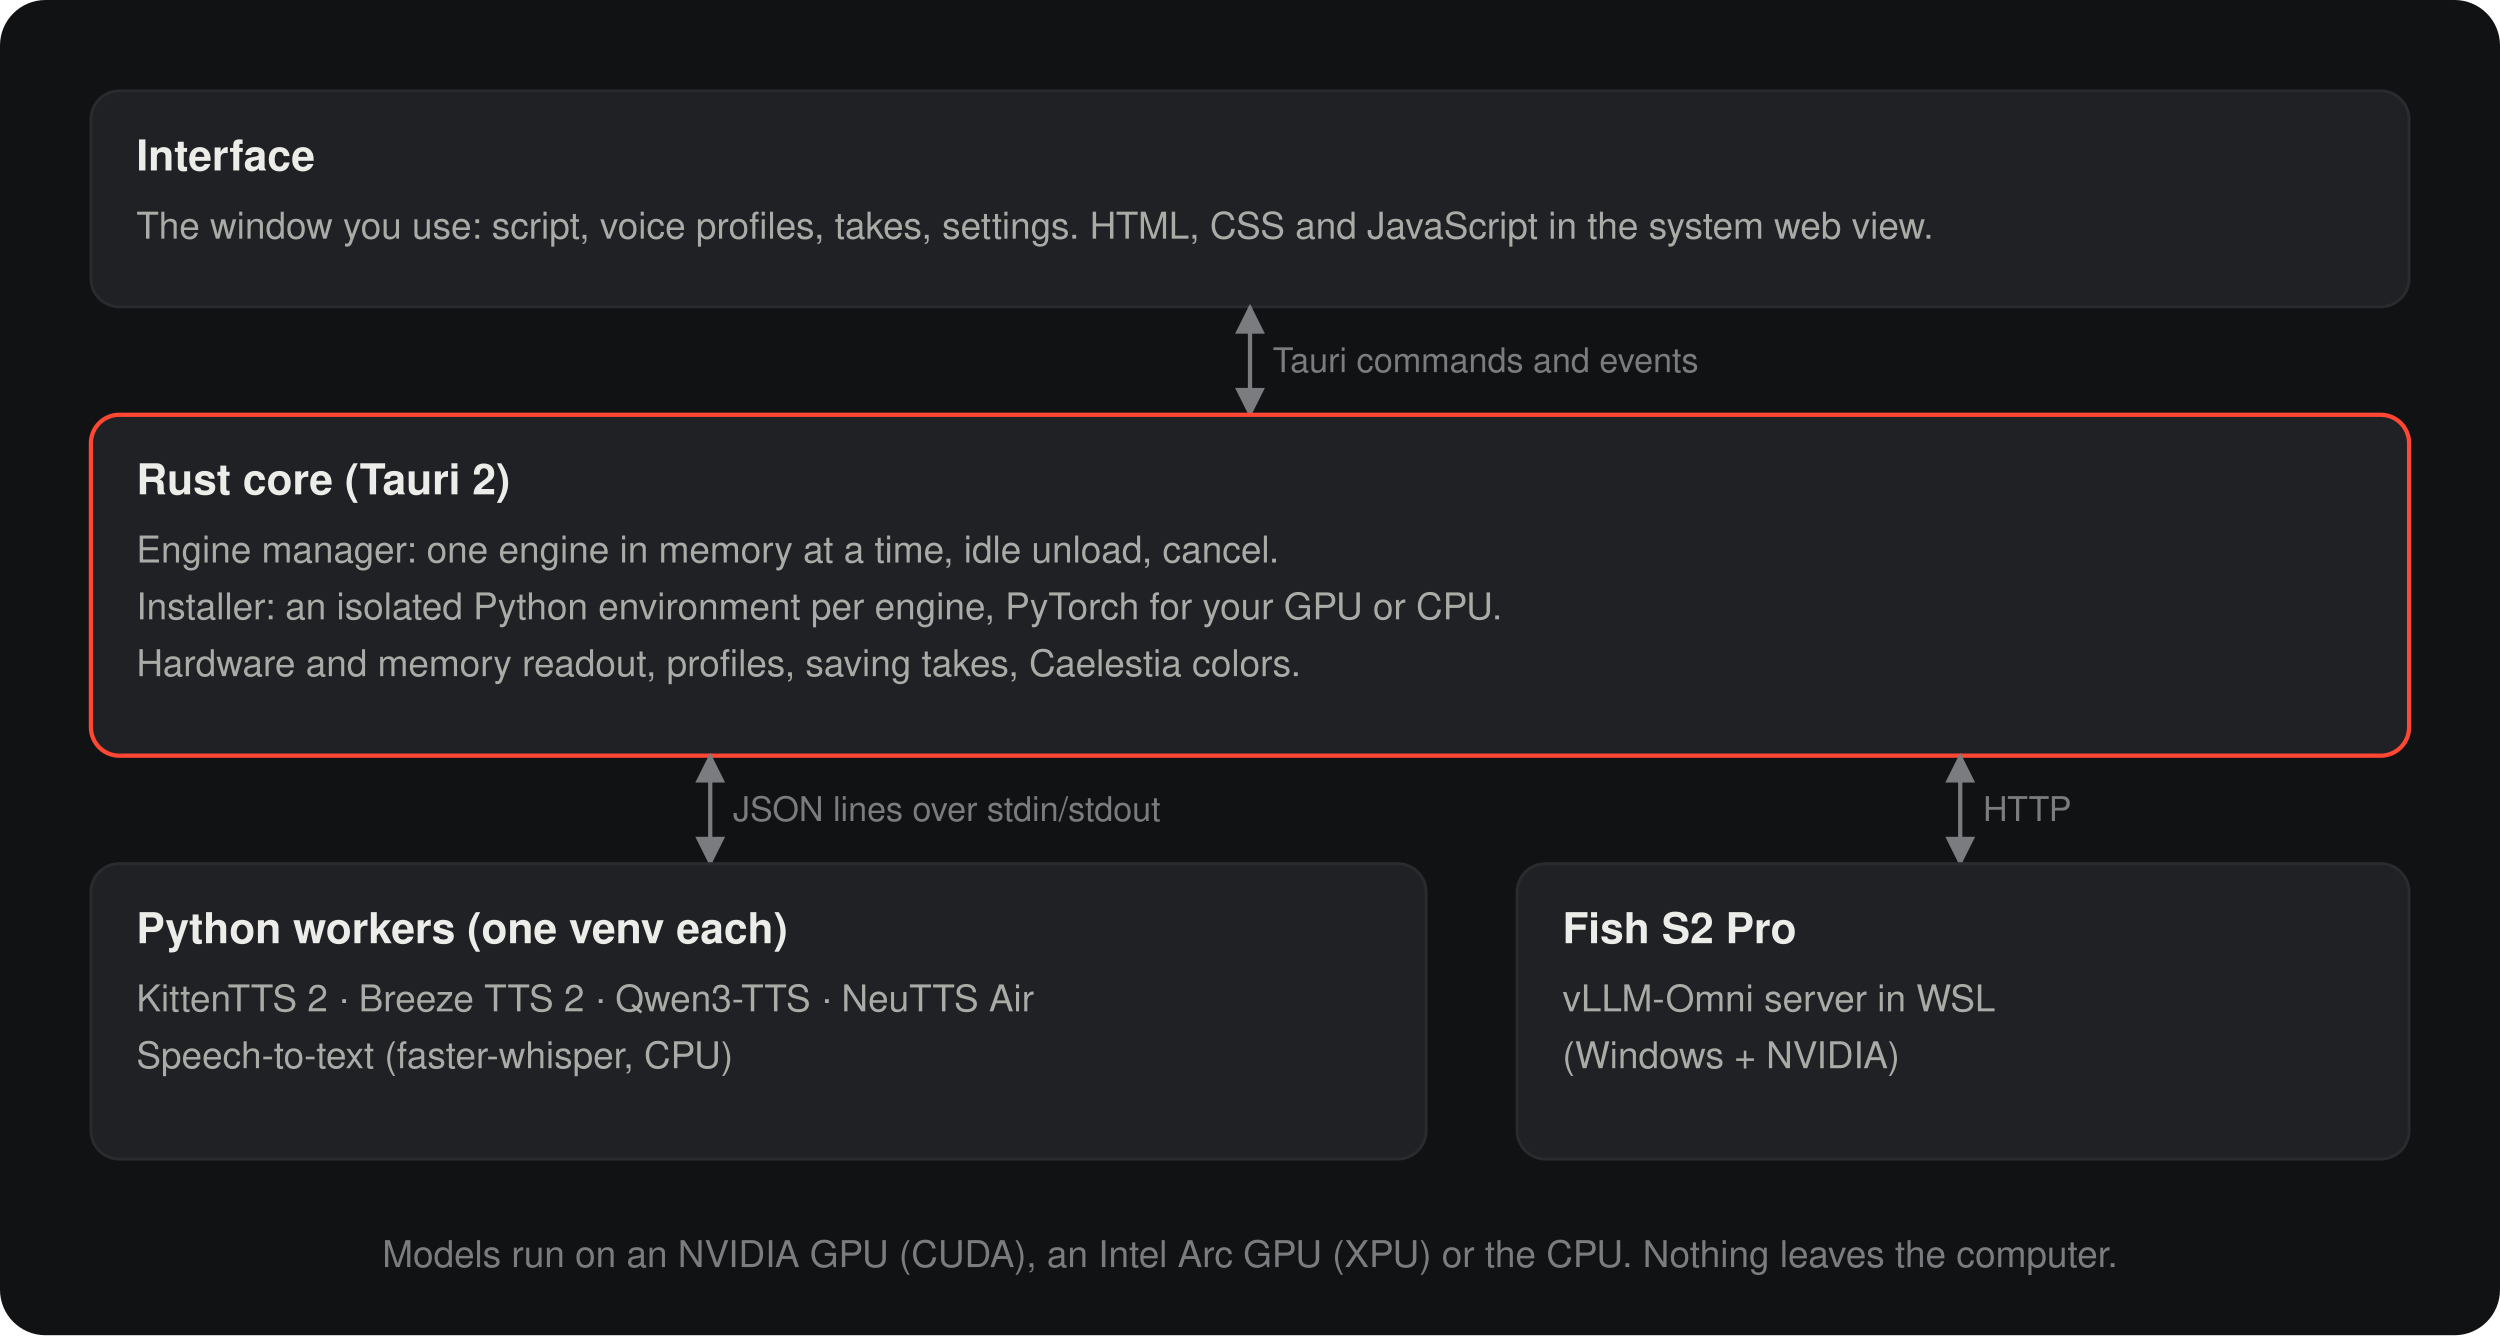
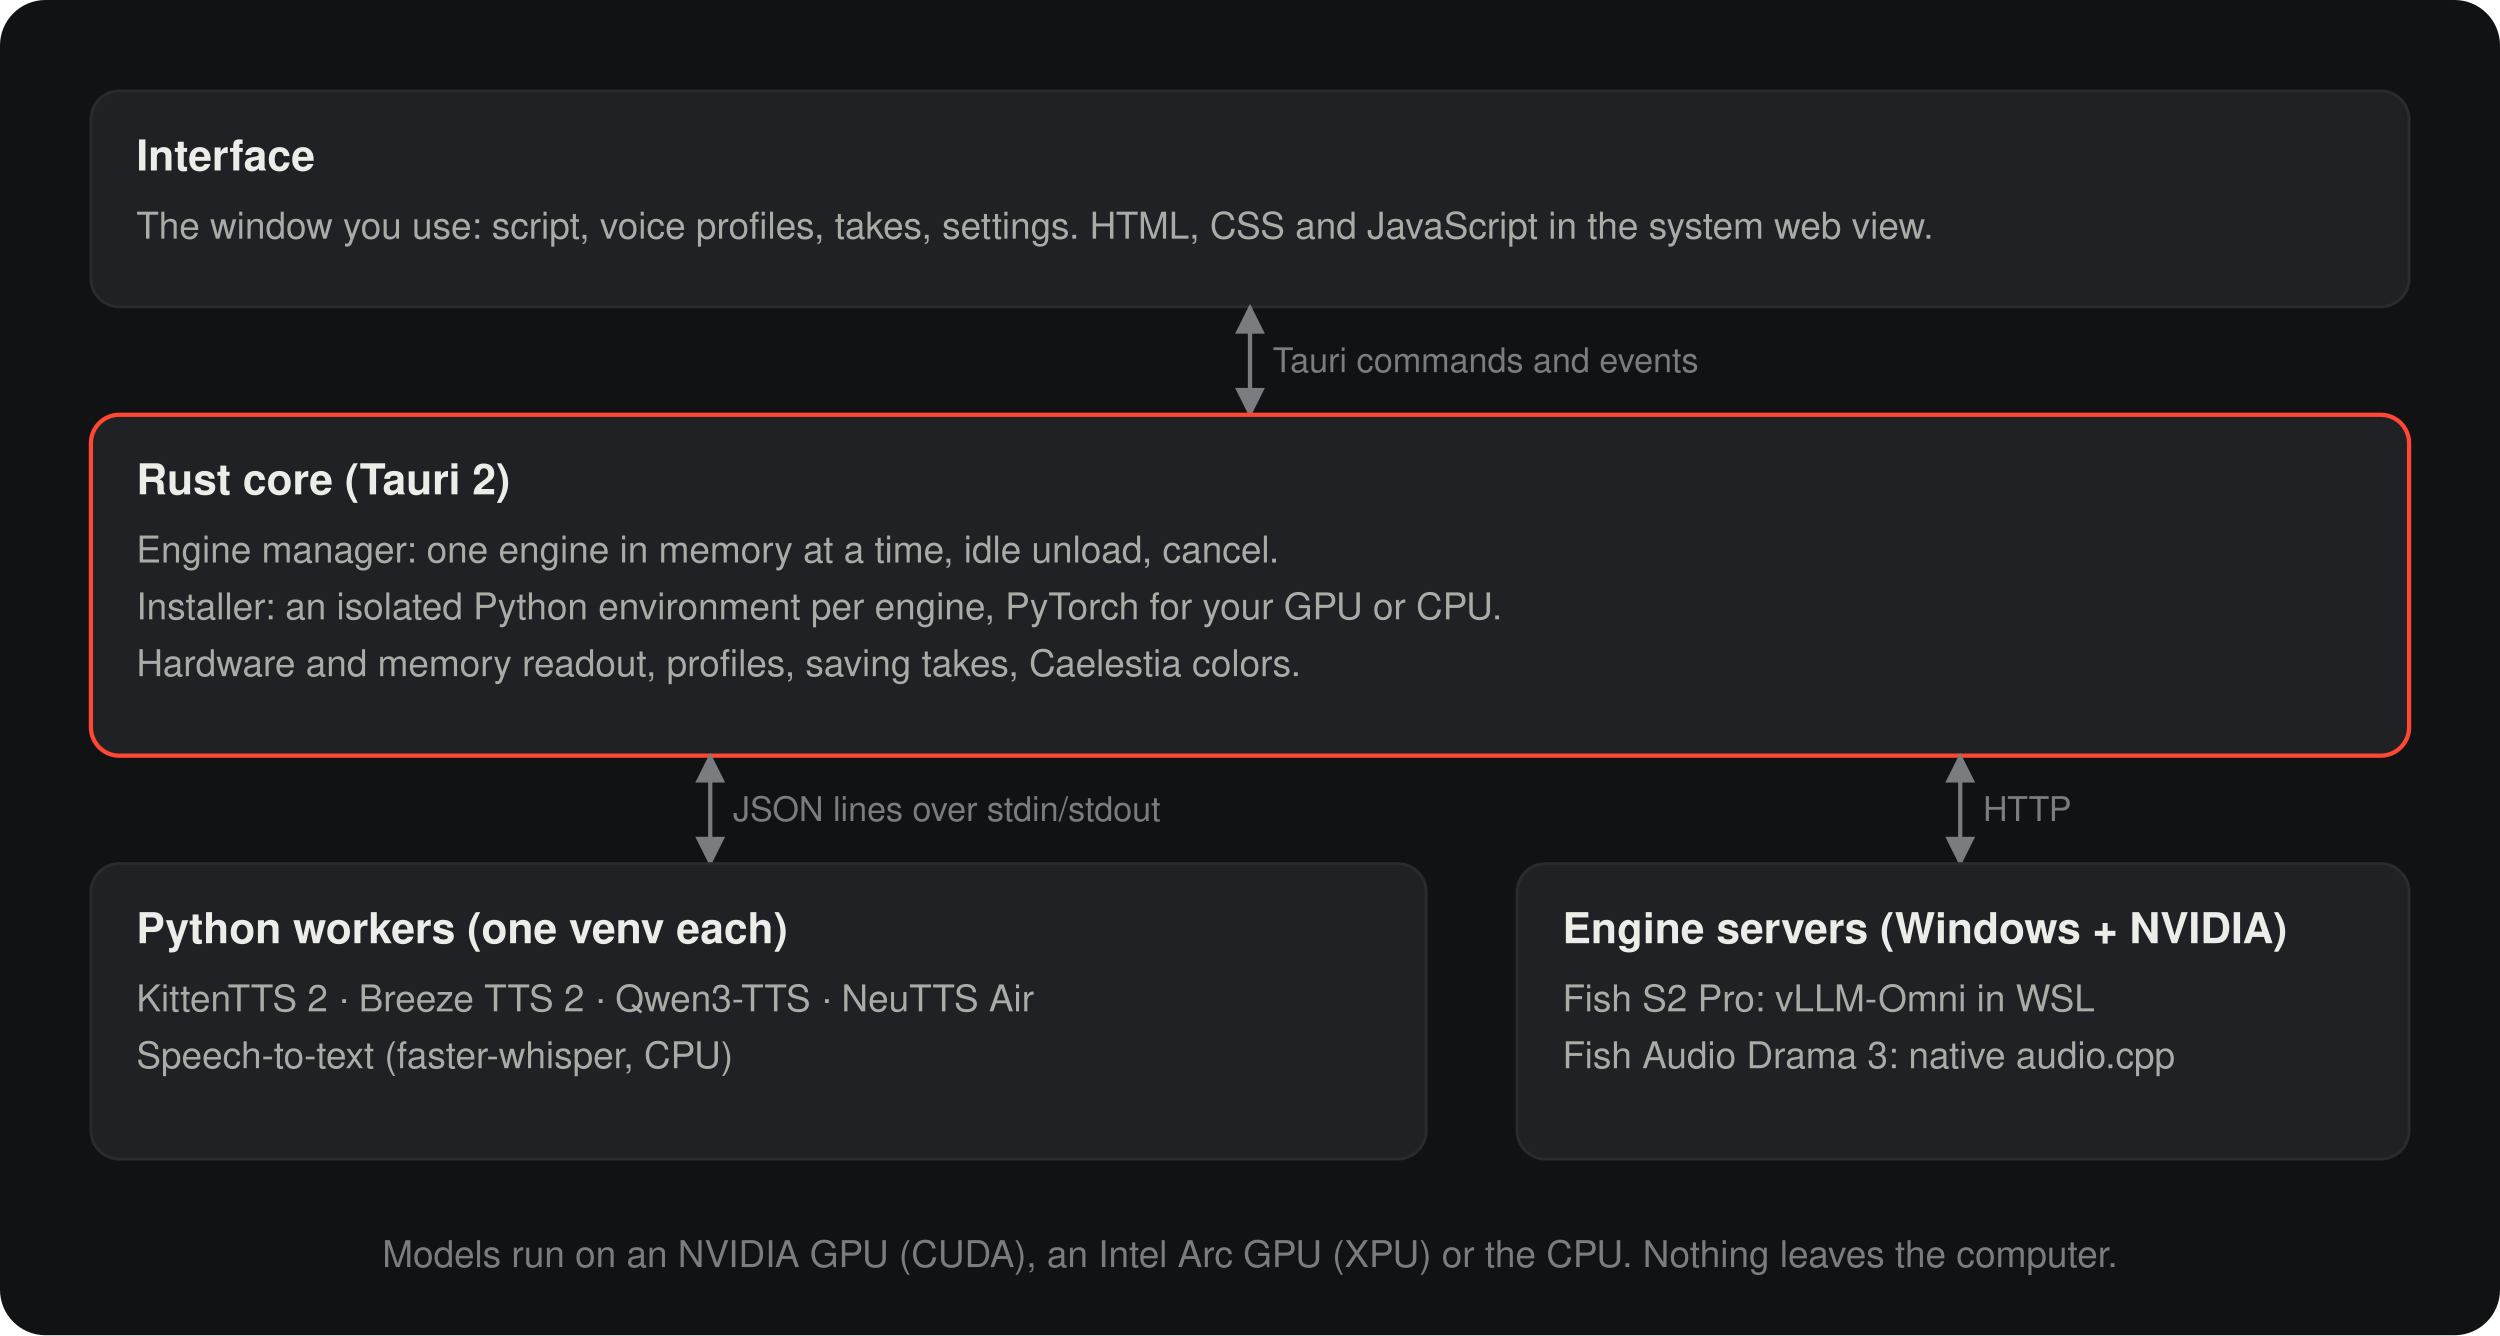
<svg xmlns="http://www.w3.org/2000/svg" viewBox="0 0 880 470" width="880" height="470" role="img" aria-label="How Mimic works" font-family="'IBM Plex Sans', -apple-system, 'Segoe UI', Helvetica, Arial, sans-serif">
  <defs>
    <marker id="a" viewBox="0 0 10 10" refX="9" refY="5" markerWidth="7" markerHeight="7" orient="auto-start-reverse">
      <path d="M0,0 L10,5 L0,10 z" fill="#7A7C7F" />
    </marker>
  </defs>
  <rect width="880" height="470" rx="16" fill="#111213" />
  <rect x="32" y="32" width="816" height="76" rx="10" fill="#202124" stroke="#2A2B2F" stroke-width="1" />
  <text x="48" y="60" font-size="15" font-weight="600" fill="#ECEDE9">Interface</text>
  <text x="48" y="84" font-size="13" fill="#A9ABA6">The window you use: script, voice profiles, takes, settings. HTML, CSS and JavaScript in the system web view.</text>
  <line x1="440" y1="108" x2="440" y2="146" stroke="#7A7C7F" stroke-width="1.5" marker-end="url(#a)" marker-start="url(#a)" />
  <text x="448.0" y="131.0" font-size="12" fill="#7A7C7F">Tauri commands and events</text>
  <rect x="32" y="146" width="816" height="120" rx="10" fill="#202124" stroke="#FF4733" stroke-width="1.5" />
  <text x="48" y="174" font-size="15" font-weight="600" fill="#ECEDE9">Rust core (Tauri 2)</text>
  <text x="48" y="198" font-size="13" fill="#A9ABA6">Engine manager: one engine in memory at a time, idle unload, cancel.</text>
  <text x="48" y="218" font-size="13" fill="#A9ABA6">Installer: an isolated Python environment per engine, PyTorch for your GPU or CPU.</text>
  <text x="48" y="238" font-size="13" fill="#A9ABA6">Hardware and memory readout, profiles, saving takes, Caelestia colors.</text>
  <line x1="250" y1="266" x2="250" y2="304" stroke="#7A7C7F" stroke-width="1.5" marker-end="url(#a)" marker-start="url(#a)" />
  <text x="258.0" y="289.0" font-size="12" fill="#7A7C7F">JSON lines over stdin/stdout</text>
  <line x1="690" y1="266" x2="690" y2="304" stroke="#7A7C7F" stroke-width="1.5" marker-end="url(#a)" marker-start="url(#a)" />
  <text x="698.0" y="289.0" font-size="12" fill="#7A7C7F">HTTP</text>
  <rect x="32" y="304" width="470" height="104" rx="10" fill="#202124" stroke="#2A2B2F" stroke-width="1" />
  <text x="48" y="332" font-size="15" font-weight="600" fill="#ECEDE9">Python workers (one venv each)</text>
  <text x="48" y="356" font-size="13" fill="#A9ABA6">KittenTTS 2 · Breeze TTS 2 · Qwen3-TTS · NeuTTS Air</text>
  <text x="48" y="376" font-size="13" fill="#A9ABA6">Speech-to-text (faster-whisper, CPU)</text>
  <rect x="534" y="304" width="314" height="104" rx="10" fill="#202124" stroke="#2A2B2F" stroke-width="1" />
-   <text x="550" y="332" font-size="15" font-weight="600" fill="#ECEDE9">Fish S2 Pro</text>
-   <text x="550" y="356" font-size="13" fill="#A9ABA6">vLLM-Omni server in WSL</text>
-   <text x="550" y="376" font-size="13" fill="#A9ABA6">(Windows + NVIDIA)</text>
+   <text x="550" y="332" font-size="15" font-weight="600" fill="#ECEDE9">Engine servers (Windows + NVIDIA)</text>
+   <text x="550" y="356" font-size="13" fill="#A9ABA6">Fish S2 Pro: vLLM-Omni in WSL</text>
+   <text x="550" y="376" font-size="13" fill="#A9ABA6">Fish Audio Drama 3: native audio.cpp</text>
  <text x="440" y="446" font-size="13" fill="#7A7C7F" text-anchor="middle">Models run on an NVIDIA GPU (CUDA), an Intel Arc GPU (XPU) or the CPU. Nothing leaves the computer.</text>
</svg>
